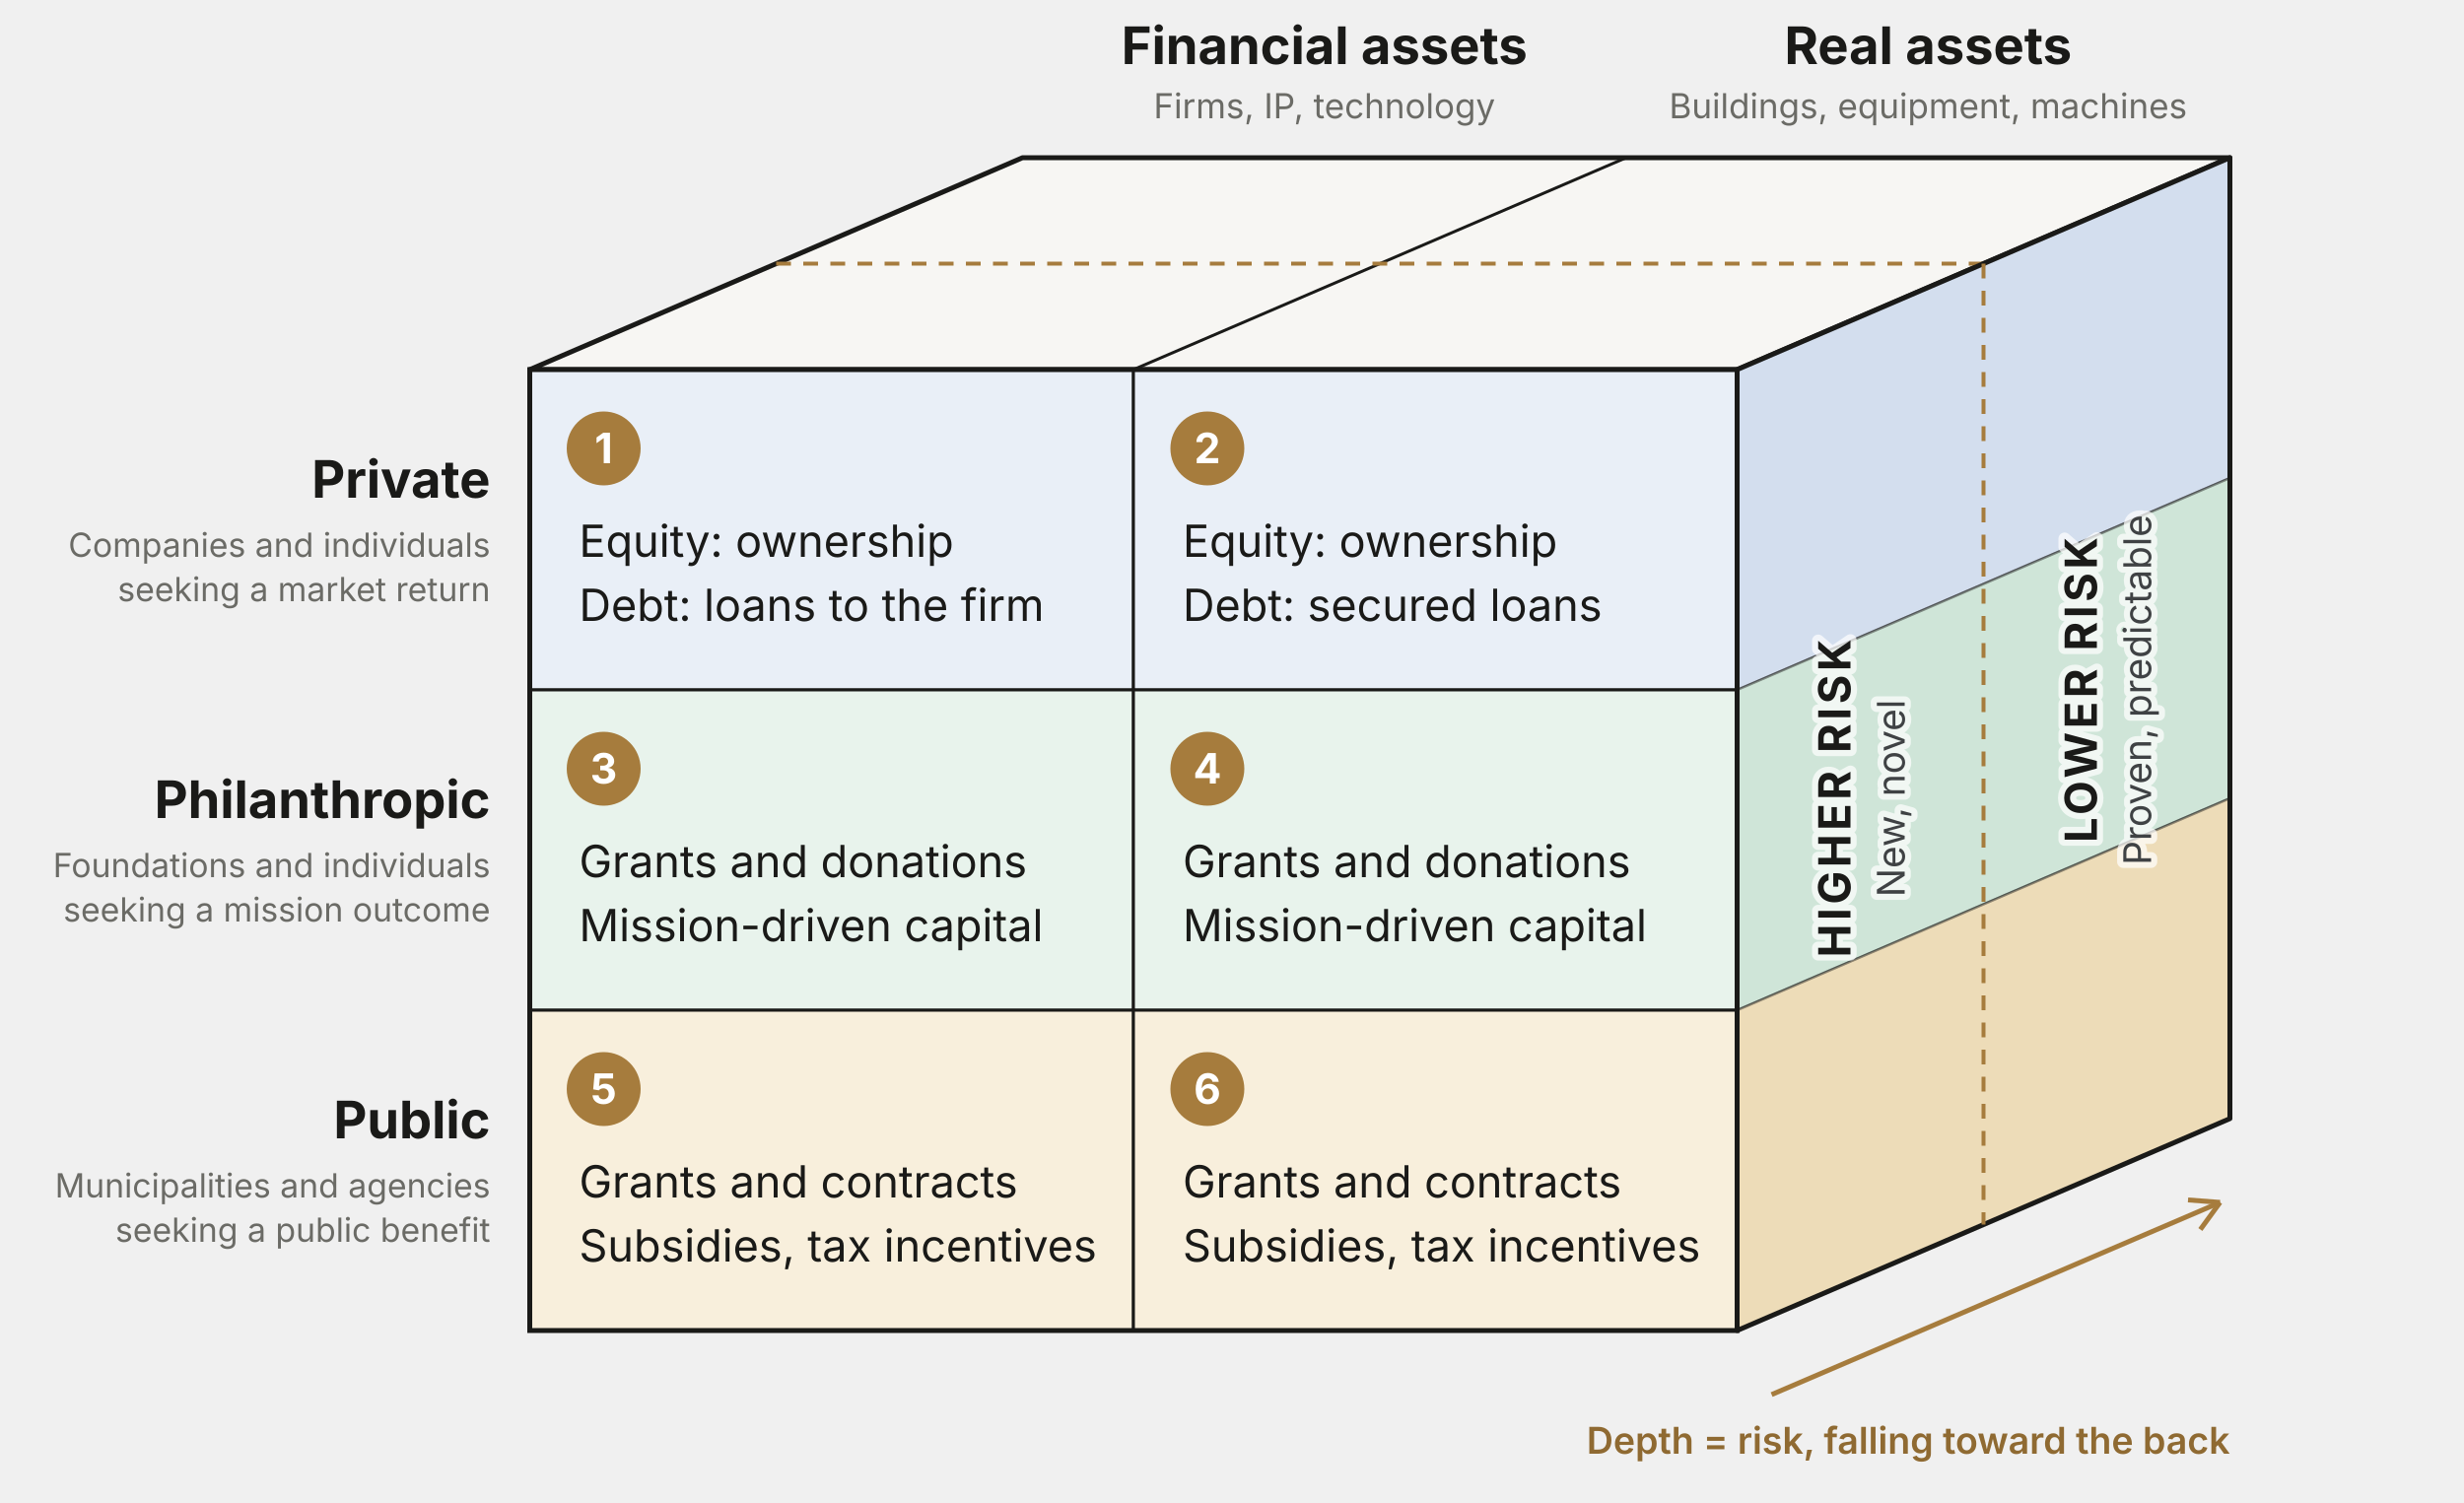
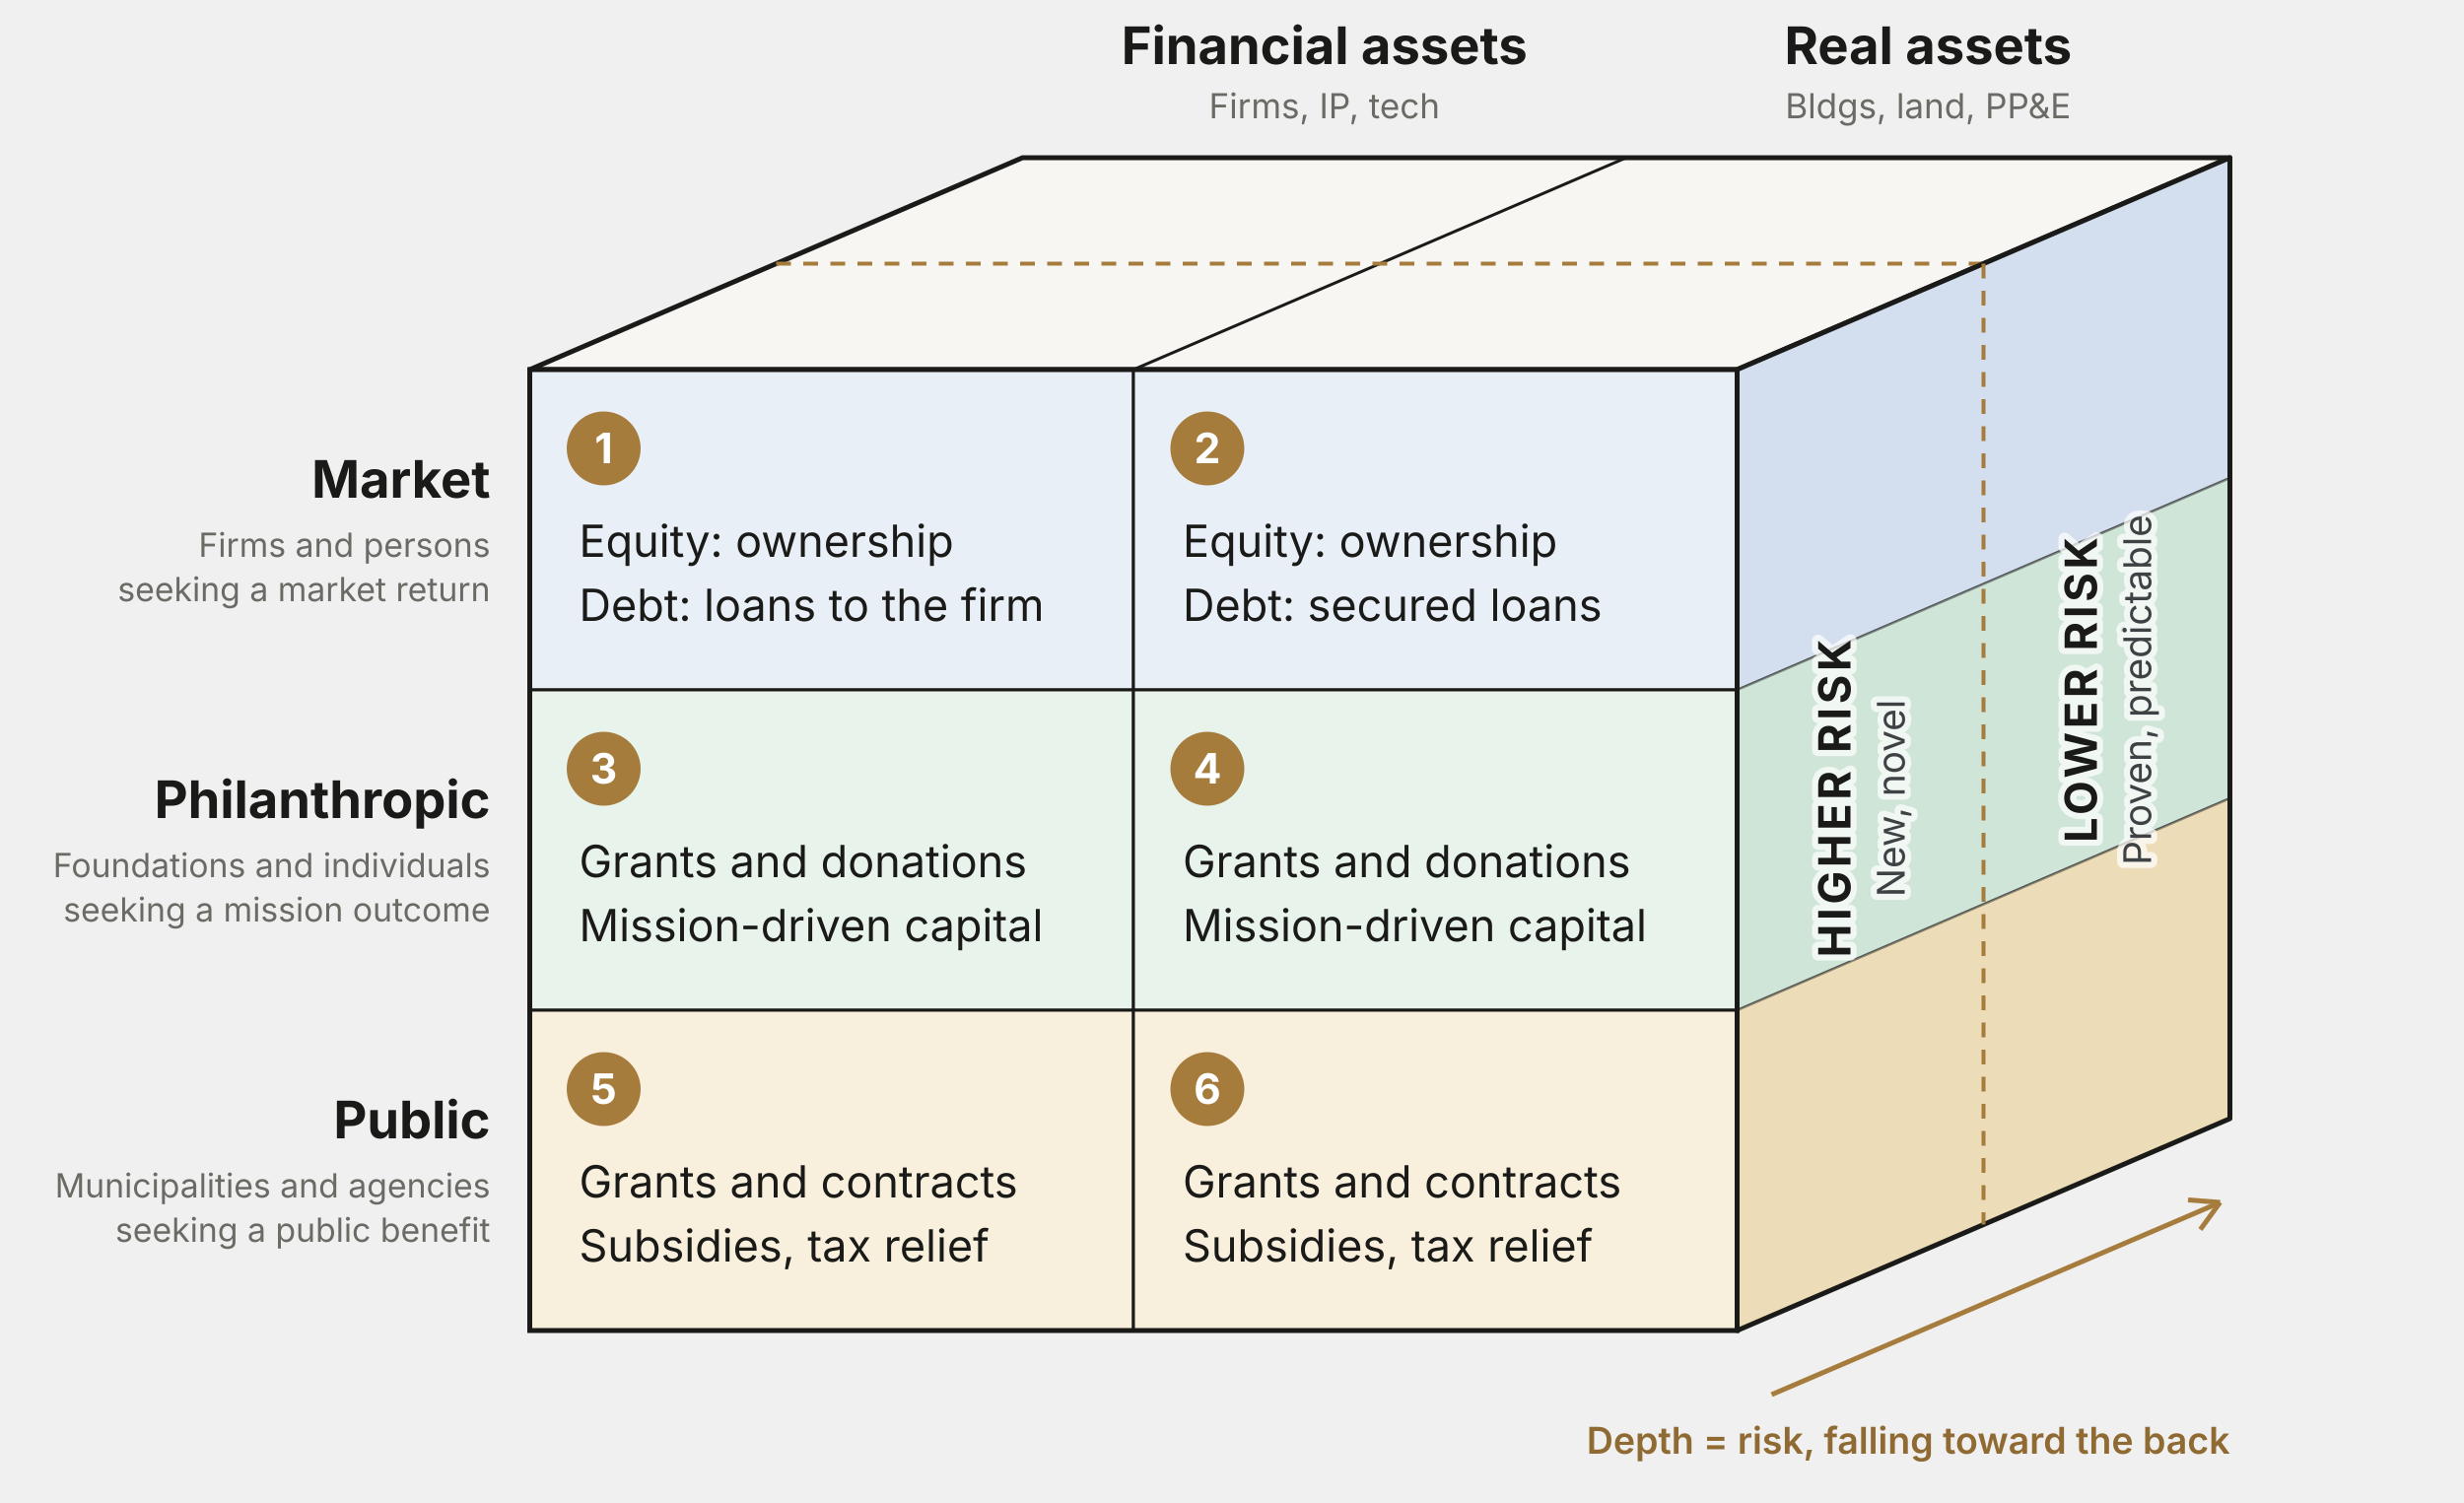
<svg class="cube" viewBox="0 0 1000 610" role="img" aria-labelledby="cube-t cube-d" font-family="Inter, system-ui, sans-serif">
  <polygon points="215,150 705,150 905,64 415,64" fill="#f7f6f3" stroke="#1a1a18" stroke-width="2" stroke-linejoin="round" />
  <line x1="460" y1="150" x2="660" y2="64" stroke="#1a1a18" stroke-width="1.2" />
  <line x1="315.0" y1="107.0" x2="805.0" y2="107.0" stroke="#a67c3d" stroke-width="1.6" stroke-dasharray="6 5" />
  <polygon points="705,150 905,64 905,194 705,280" fill="#d3deee" stroke="#1a1a18" stroke-width="1" stroke-opacity=".45" stroke-linejoin="round" />
  <polygon points="705,280 905,194 905,324 705,410" fill="#cfe5d8" stroke="#1a1a18" stroke-width="1" stroke-opacity=".45" stroke-linejoin="round" />
  <polygon points="705,410 905,324 905,454 705,540" fill="#eddcb8" stroke="#1a1a18" stroke-width="1" stroke-opacity=".45" stroke-linejoin="round" />
  <polygon points="705,150 905,64 905,454 705,540" fill="none" stroke="#1a1a18" stroke-width="2" stroke-linejoin="round" />
  <line x1="805.0" y1="107.0" x2="805.0" y2="497.0" stroke="#a67c3d" stroke-width="1.6" stroke-dasharray="6 5" />
  <g transform="translate(755,324) rotate(-90)" text-anchor="middle" paint-order="stroke" stroke="#ffffff" stroke-opacity=".7" stroke-width="5" stroke-linejoin="round">
    <text y="-4" font-size="18" font-weight="700" letter-spacing="1.5" fill="#1a1a18">HIGHER RISK</text>
    <text y="18" font-size="15.5" fill="#3f4244">New, novel</text>
  </g>
  <g transform="translate(855,280) rotate(-90)" text-anchor="middle" paint-order="stroke" stroke="#ffffff" stroke-opacity=".7" stroke-width="5" stroke-linejoin="round">
    <text y="-4" font-size="18" font-weight="700" letter-spacing="1.5" fill="#1a1a18">LOWER RISK</text>
    <text y="18" font-size="15.5" fill="#3f4244">Proven, predictable</text>
  </g>
  <rect x="215" y="150" width="245" height="130" fill="#e9eff7" stroke="#1a1a18" stroke-width="1.2" />
  <circle cx="245" cy="182" r="15" fill="#a67c3d" />
  <text x="245" y="188" text-anchor="middle" font-size="17" font-weight="700" fill="#fff">1</text>
  <text x="235" y="226" font-size="18" fill="#1a1a18">Equity: ownership</text>
  <text x="235" y="252" font-size="18" fill="#1a1a18">Debt: loans to the firm</text>
  <rect x="460" y="150" width="245" height="130" fill="#e9eff7" stroke="#1a1a18" stroke-width="1.2" />
  <circle cx="490" cy="182" r="15" fill="#a67c3d" />
  <text x="490" y="188" text-anchor="middle" font-size="17" font-weight="700" fill="#fff">2</text>
  <text x="480" y="226" font-size="18" fill="#1a1a18">Equity: ownership</text>
  <text x="480" y="252" font-size="18" fill="#1a1a18">Debt: secured loans</text>
-   <text x="199" y="202" text-anchor="end" font-size="21" font-weight="700" fill="#1a1a18">Private</text>
-   <text x="199" y="226" text-anchor="end" font-size="13.5" fill="#6b6b66">Companies and individuals</text>
+   <text x="199" y="202" text-anchor="end" font-size="21" font-weight="700" fill="#1a1a18">Market</text>
+   <text x="199" y="226" text-anchor="end" font-size="13.5" fill="#6b6b66">Firms and persons</text>
  <text x="199" y="244" text-anchor="end" font-size="13.5" fill="#6b6b66">seeking a market return</text>
  <rect x="215" y="280" width="245" height="130" fill="#e8f3ec" stroke="#1a1a18" stroke-width="1.2" />
  <circle cx="245" cy="312" r="15" fill="#a67c3d" />
  <text x="245" y="318" text-anchor="middle" font-size="17" font-weight="700" fill="#fff">3</text>
  <text x="235" y="356" font-size="18" fill="#1a1a18">Grants and donations</text>
  <text x="235" y="382" font-size="18" fill="#1a1a18">Mission-driven capital</text>
  <rect x="460" y="280" width="245" height="130" fill="#e8f3ec" stroke="#1a1a18" stroke-width="1.2" />
  <circle cx="490" cy="312" r="15" fill="#a67c3d" />
  <text x="490" y="318" text-anchor="middle" font-size="17" font-weight="700" fill="#fff">4</text>
  <text x="480" y="356" font-size="18" fill="#1a1a18">Grants and donations</text>
  <text x="480" y="382" font-size="18" fill="#1a1a18">Mission-driven capital</text>
  <text x="199" y="332" text-anchor="end" font-size="21" font-weight="700" fill="#1a1a18">Philanthropic</text>
  <text x="199" y="356" text-anchor="end" font-size="13.5" fill="#6b6b66">Foundations and individuals</text>
  <text x="199" y="374" text-anchor="end" font-size="13.5" fill="#6b6b66">seeking a mission outcome</text>
  <rect x="215" y="410" width="245" height="130" fill="#f8efdc" stroke="#1a1a18" stroke-width="1.2" />
  <circle cx="245" cy="442" r="15" fill="#a67c3d" />
  <text x="245" y="448" text-anchor="middle" font-size="17" font-weight="700" fill="#fff">5</text>
  <text x="235" y="486" font-size="18" fill="#1a1a18">Grants and contracts</text>
-   <text x="235" y="512" font-size="18" fill="#1a1a18">Subsidies, tax incentives</text>
+   <text x="235" y="512" font-size="18" fill="#1a1a18">Subsidies, tax relief</text>
  <rect x="460" y="410" width="245" height="130" fill="#f8efdc" stroke="#1a1a18" stroke-width="1.2" />
  <circle cx="490" cy="442" r="15" fill="#a67c3d" />
  <text x="490" y="448" text-anchor="middle" font-size="17" font-weight="700" fill="#fff">6</text>
  <text x="480" y="486" font-size="18" fill="#1a1a18">Grants and contracts</text>
-   <text x="480" y="512" font-size="18" fill="#1a1a18">Subsidies, tax incentives</text>
+   <text x="480" y="512" font-size="18" fill="#1a1a18">Subsidies, tax relief</text>
  <text x="199" y="462" text-anchor="end" font-size="21" font-weight="700" fill="#1a1a18">Public</text>
  <text x="199" y="486" text-anchor="end" font-size="13.5" fill="#6b6b66">Municipalities and agencies</text>
  <text x="199" y="504" text-anchor="end" font-size="13.5" fill="#6b6b66">seeking a public benefit</text>
  <rect x="215" y="150" width="490" height="390" fill="none" stroke="#1a1a18" stroke-width="2" />
  <text x="537.5" y="26" text-anchor="middle" font-size="21" font-weight="700" fill="#1a1a18">Financial assets</text>
-   <text x="537.5" y="48" text-anchor="middle" font-size="14" fill="#6b6b66">Firms, IP, technology</text>
+   <text x="537.5" y="48" text-anchor="middle" font-size="14" fill="#6b6b66">Firms, IP, tech</text>
  <text x="782.5" y="26" text-anchor="middle" font-size="21" font-weight="700" fill="#1a1a18">Real assets</text>
-   <text x="782.5" y="48" text-anchor="middle" font-size="14" fill="#6b6b66">Buildings, equipment, machines</text>
+   <text x="782.5" y="48" text-anchor="middle" font-size="14" fill="#6b6b66">Bldgs, land, PP&amp;E</text>
  <g stroke="#a67c3d" stroke-width="2" fill="none">
    <path d="M719,566 L901,488" />
    <path d="M901,488 l-13,-1 M901,488 l-8,11" />
  </g>
  <text x="905" y="590" text-anchor="end" font-size="15" font-weight="600" fill="#8f6a32">Depth = risk, falling toward the back</text>
</svg>
